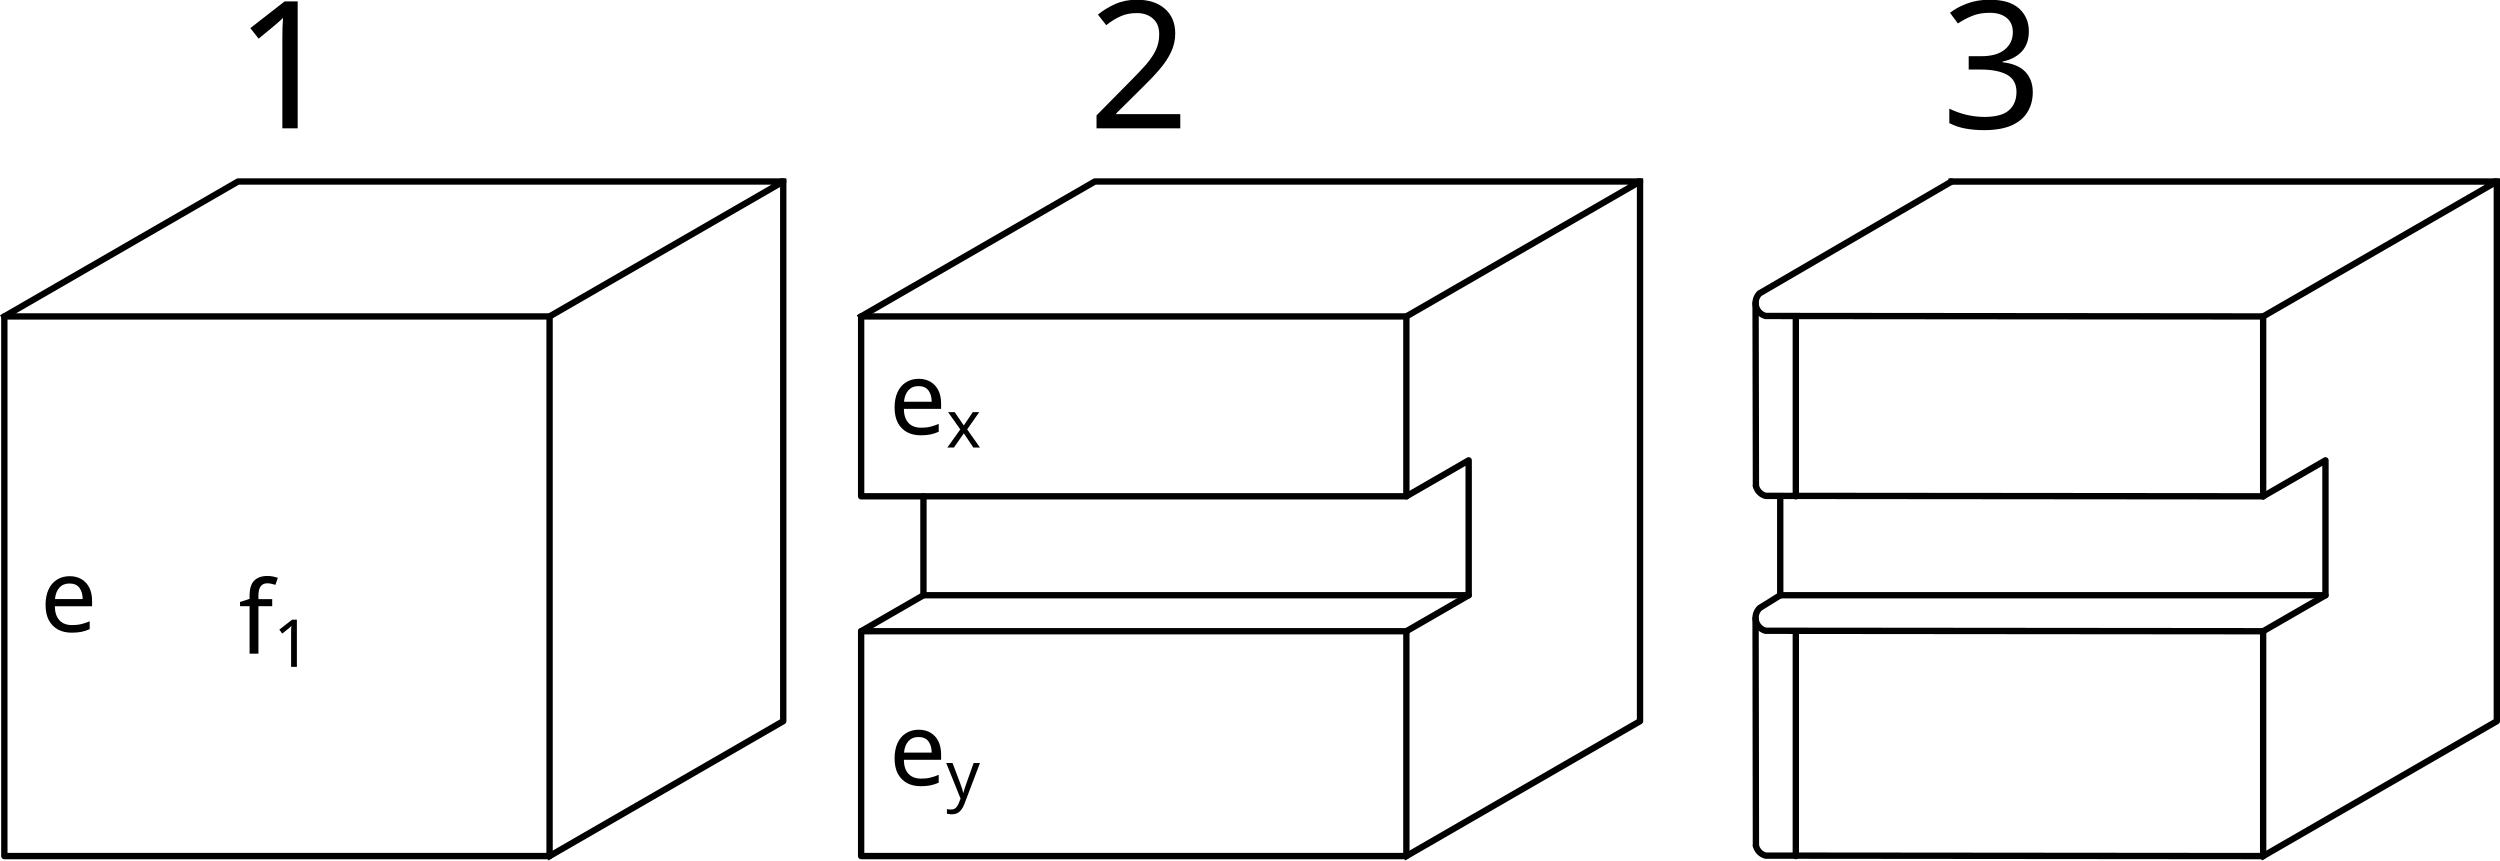
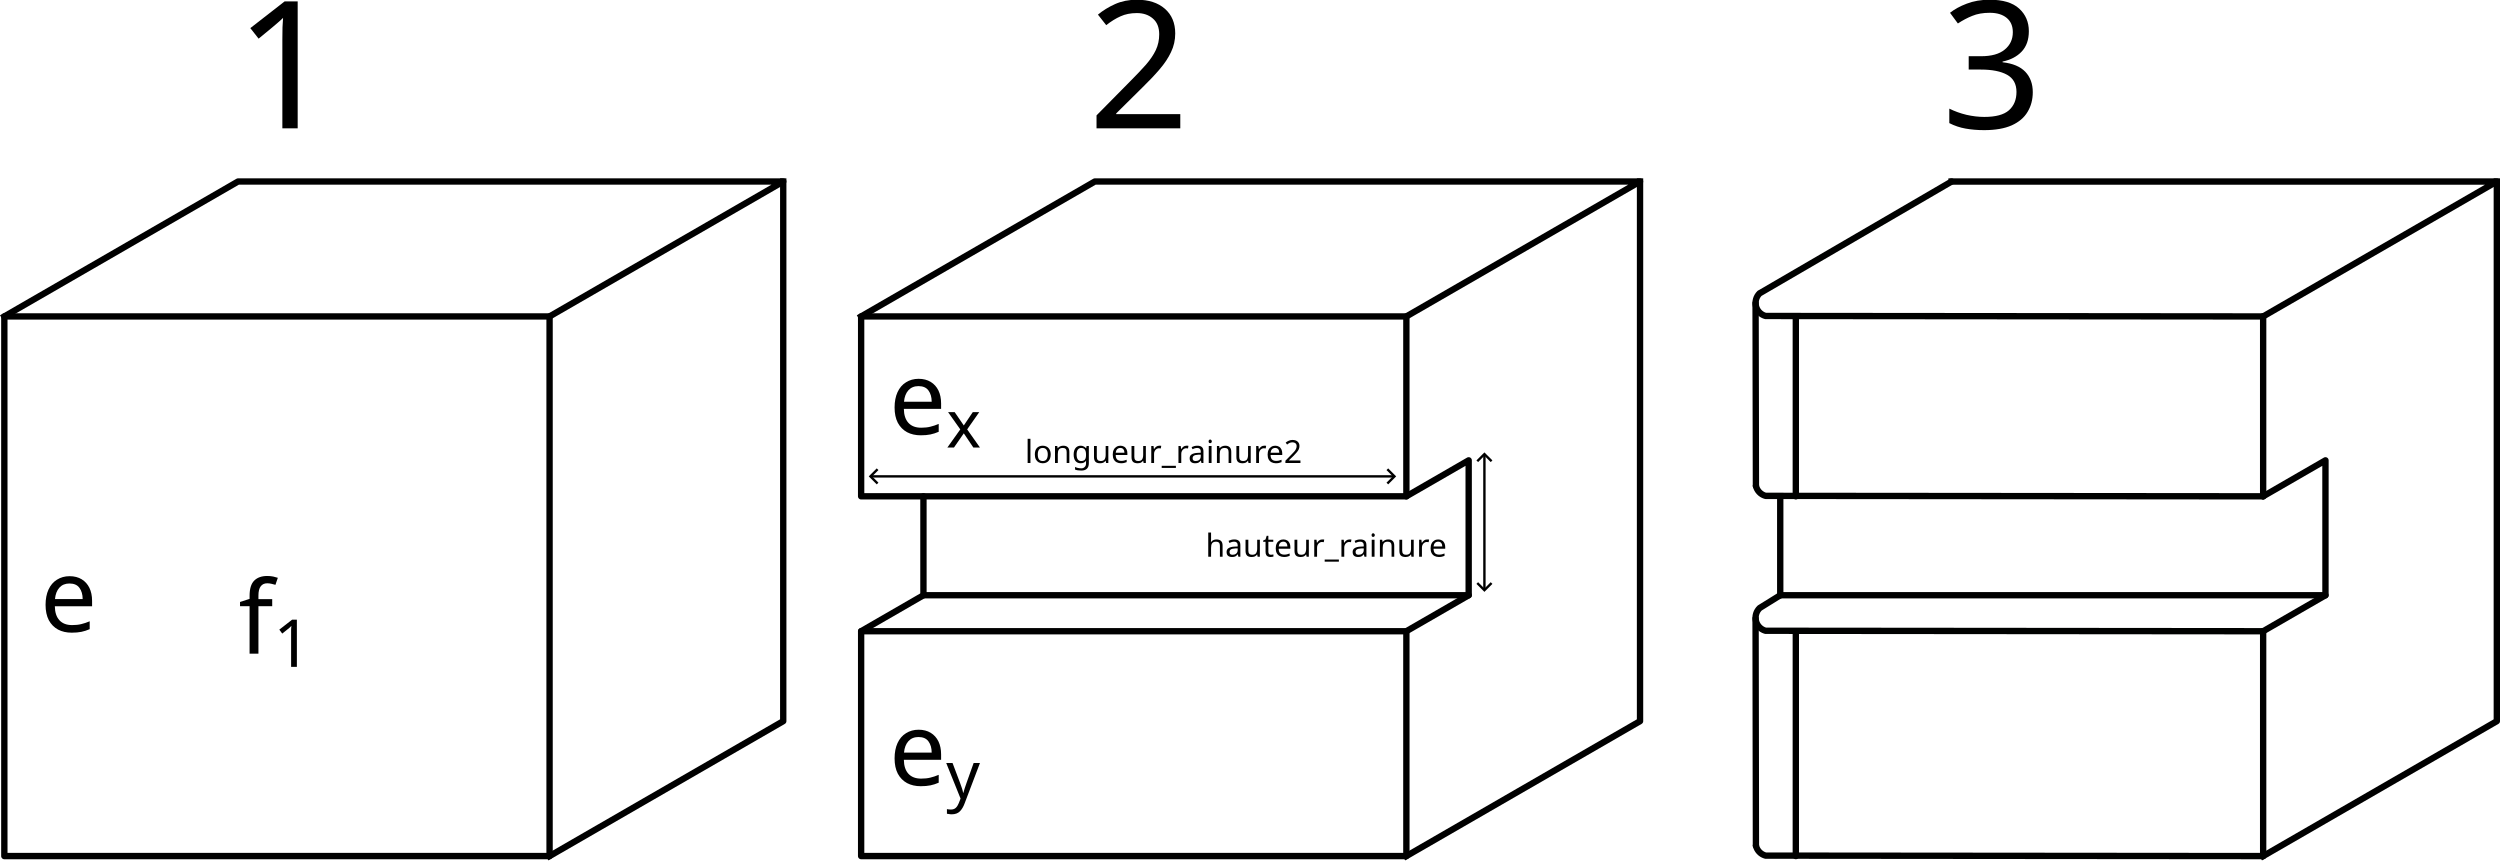
<svg xmlns="http://www.w3.org/2000/svg" width="277.963mm" height="95.665mm" viewBox="0 0 277.963 95.665" version="1.1" id="svg1">
-   <defs id="defs1" />
+   <defs id="defs1">
+     <marker style="overflow:visible" id="ArrowWide" refX="0" refY="0" orient="auto-start-reverse" markerWidth="1" markerHeight="1" viewBox="0 0 1 1" preserveAspectRatio="xMidYMid">
+       <path style="fill:none;stroke:context-stroke;stroke-width:1;stroke-linecap:butt" d="M 3,-3 0,0 3,3" transform="rotate(180,0.125,0)" id="path2" />
+     </marker>
+     <marker style="overflow:visible" id="ArrowWide-2" refX="0" refY="0" orient="auto-start-reverse" markerWidth="1" markerHeight="1" viewBox="0 0 1 1" preserveAspectRatio="xMidYMid">
+       <path style="fill:none;stroke:context-stroke;stroke-width:1;stroke-linecap:butt" d="M 3,-3 0,0 3,3" transform="rotate(180,0.125,0)" id="path2-0" />
+     </marker>
+   </defs>
  <g id="layer1" transform="translate(-26.72292,-55.31191)">
    <g id="g21" transform="translate(1.224367,-24.50532)">
      <rect style="fill:none;stroke:#000000;stroke-width:0.706;stroke-linecap:square;stroke-linejoin:round;stroke-dasharray:none;stroke-opacity:1" id="rect9" width="60.622" height="60" x="25.981" y="115" />
      <path style="fill:none;stroke:#000000;stroke-width:0.706;stroke-linecap:square;stroke-linejoin:round;stroke-dasharray:none;stroke-opacity:1" d="M 86.603,115 112.583,100 H 51.962 L 25.981,115" id="path9" />
      <path style="fill:none;stroke:#000000;stroke-width:0.706;stroke-linecap:square;stroke-linejoin:round;stroke-dasharray:none;stroke-opacity:1" d="m 112.583,100 v 60 l -25.981,15" id="path10" />
    </g>
    <g id="g60" transform="translate(1.224367,-19.50533)">
      <path style="fill:none;stroke:#000000;stroke-width:0.706;stroke-linecap:square;stroke-linejoin:round;stroke-dasharray:none;stroke-opacity:1" d="M 181.865,110 207.846,95 H 147.224 L 121.244,110" id="path9-0" />
      <path style="fill:none;stroke:#000000;stroke-width:0.706;stroke-linecap:square;stroke-linejoin:round;stroke-dasharray:none;stroke-opacity:1" d="M 207.846,95 V 155 l -25.981,15" id="path10-2" />
      <path style="fill:none;stroke:#000000;stroke-width:0.706;stroke-linecap:round;stroke-linejoin:round;stroke-dasharray:none;stroke-opacity:1" d="M 181.865,130 188.794,126 v 15 l -6.928,4" id="path13" />
      <path style="fill:none;stroke:#000000;stroke-width:0.706;stroke-linecap:round;stroke-linejoin:round;stroke-dasharray:none;stroke-opacity:1" d="m 121.244,145 6.928,-4 v -11" id="path14" />
      <path style="fill:none;stroke:#000000;stroke-width:0.706;stroke-linecap:round;stroke-linejoin:round;stroke-dasharray:none;stroke-opacity:1" d="m 128.172,141 h 60.622" id="path15" />
      <rect style="fill:none;fill-opacity:1;stroke:#000000;stroke-width:0.706;stroke-linecap:round;stroke-linejoin:round;stroke-dasharray:none;stroke-opacity:1" id="rect35" width="60.622" height="20" x="121.244" y="110" ry="7.5947951e-06" />
      <rect style="fill:none;fill-opacity:1;stroke:#000000;stroke-width:0.706;stroke-linecap:round;stroke-linejoin:round;stroke-dasharray:none;stroke-opacity:1" id="rect36" width="60.622" height="25" x="121.244" y="145" ry="7.5947951e-06" />
    </g>
    <path style="fill:none;stroke:#000000;stroke-width:0.706;stroke-linecap:square;stroke-linejoin:round;stroke-dasharray:none;stroke-opacity:1" d="M 278.352,90.495 304.333,75.495 h -60.622" id="path9-0-0" />
    <path style="fill:none;stroke:#000000;stroke-width:0.706;stroke-linecap:square;stroke-linejoin:round;stroke-dasharray:none;stroke-opacity:1" d="m 304.333,75.495 v 60 l -25.981,15" id="path10-2-7" />
    <path style="fill:none;stroke:#000000;stroke-width:0.706;stroke-linecap:round;stroke-linejoin:round;stroke-dasharray:none;stroke-opacity:1" d="m 278.352,110.495 6.928,-4 v 15 l -6.928,4" id="path13-8" />
    <path style="fill:none;stroke:#000000;stroke-width:0.706;stroke-linecap:round;stroke-linejoin:round;stroke-dasharray:none;stroke-opacity:1" d="m 224.659,121.495 h 60.622" id="path15-8" />
    <path style="fill:none;stroke:#000000;stroke-width:0.706;stroke-linecap:round;stroke-linejoin:round;stroke-opacity:1" d="M 226.391,90.495 V 110.495" id="path33" />
    <path style="fill:none;stroke:#000000;stroke-width:0.706;stroke-linecap:round;stroke-linejoin:round;stroke-opacity:1" d="m 226.391,125.495 v 25" id="path33-7" />
    <path style="fill:none;stroke:#000000;stroke-width:0.706;stroke-linecap:round;stroke-linejoin:round;stroke-opacity:1" d="M 278.352,90.495 V 110.495" id="path34" />
    <path style="fill:none;stroke:#000000;stroke-width:0.706;stroke-linecap:round;stroke-linejoin:round;stroke-opacity:1" d="m 278.352,125.495 v 25" id="path38" />
    <path style="fill:none;stroke:#000000;stroke-width:0.706;stroke-linecap:round;stroke-linejoin:round;stroke-opacity:1" d="m 224.659,121.495 v -11" id="path39" />
    <path style="fill:none;stroke:#000000;stroke-width:0.706;stroke-linecap:round;stroke-linejoin:round;stroke-opacity:1" d="m 221.917,89.01 0.039,20.324" id="path35-4-8" />
    <path style="fill:none;stroke:#000000;stroke-width:0.706;stroke-linecap:round;stroke-linejoin:round;stroke-opacity:1" d="m 221.917,124.078 0.039,25.256" id="path35-4-8-3" />
    <path id="path4-6" style="fill:none;stroke:#000100;stroke-width:0.706;stroke-linecap:round;stroke-linejoin:bevel;stroke-opacity:1" d="m 222.962,90.424 a 1.5,1.5 0 0 1 -1.006,-1.09 1.5,1.5 0 0 1 0.423,-1.422 m 0.65,2.532 55.323,0.051 m -34.641,-15 -21.355,12.439" />
    <path id="path4-61" style="fill:none;stroke:#000100;stroke-width:0.706;stroke-linecap:round;stroke-linejoin:bevel;stroke-opacity:1" d="m 222.962,150.424 c -0.504,-0.161 -0.886,-0.575 -1.006,-1.09 m 1.073,1.11 55.323,0.051" />
    <path id="path4-2" style="fill:none;stroke:#000100;stroke-width:0.706;stroke-linecap:round;stroke-linejoin:bevel;stroke-opacity:1" d="m 222.962,110.424 c -0.504,-0.161 -0.886,-0.575 -1.006,-1.09 m 1.073,1.11 55.323,0.051" />
    <path id="path4-75" style="fill:none;stroke:#000100;stroke-width:0.706;stroke-linecap:round;stroke-linejoin:bevel;stroke-opacity:1" d="m 222.962,125.424 c -0.504,-0.161 -0.886,-0.575 -1.006,-1.09 -0.12,-0.515 0.041,-1.056 0.423,-1.422 m 0.65,2.532 55.323,0.051 m -53.694,-4 -2.28,1.417" />
    <text xml:space="preserve" style="font-style:normal;font-variant:normal;font-weight:normal;font-stretch:normal;font-size:11.289px;font-family:'Fira Code';-inkscape-font-specification:'Fira Code';fill:#000000;fill-opacity:1;stroke:none;stroke-width:0.706;stroke-linecap:round;stroke-linejoin:bevel" x="53.237" y="127.995" id="text4-2">
      <tspan id="tspan4-0" style="font-size:11.289px;stroke-width:0.706" x="53.237" y="127.995">f<tspan style="font-size:65%;baseline-shift:sub" id="tspan9">1</tspan>
      </tspan>
    </text>
    <text xml:space="preserve" style="font-style:normal;font-variant:normal;font-weight:normal;font-stretch:normal;font-size:11.289px;font-family:'Fira Code';-inkscape-font-specification:'Fira Code';fill:#000000;fill-opacity:1;stroke:none;stroke-width:0.706;stroke-linecap:round;stroke-linejoin:bevel" x="31.164" y="125.546" id="text5-6">
      <tspan id="tspan5-8" style="font-size:11.289px;stroke-width:0.706" x="31.164" y="125.546">e</tspan>
    </text>
    <text xml:space="preserve" style="font-style:normal;font-variant:normal;font-weight:normal;font-stretch:normal;font-size:11.289px;font-family:'Fira Code';-inkscape-font-specification:'Fira Code';fill:#000000;fill-opacity:1;stroke:none;stroke-width:0.706;stroke-linecap:round;stroke-linejoin:bevel" x="125.564" y="103.604" id="text5-6-6">
      <tspan id="tspan5-8-4" style="font-size:11.289px;stroke-width:0.706" x="125.564" y="103.604">e<tspan style="font-size:65%;baseline-shift:sub" id="tspan6">x</tspan>
      </tspan>
    </text>
    <text xml:space="preserve" style="font-style:normal;font-variant:normal;font-weight:normal;font-stretch:normal;font-size:11.289px;font-family:'Fira Code';-inkscape-font-specification:'Fira Code';fill:#000000;fill-opacity:1;stroke:none;stroke-width:0.706;stroke-linecap:round;stroke-linejoin:bevel" x="125.564" y="142.62" id="text5-6-4">
      <tspan id="tspan5-8-8" style="font-size:11.289px;stroke-width:0.706" x="125.564" y="142.62">e<tspan style="font-size:65%;baseline-shift:sub" id="tspan7">y</tspan>
      </tspan>
    </text>
    <text xml:space="preserve" style="font-style:normal;font-variant:normal;font-weight:normal;font-stretch:normal;font-size:19.756px;font-family:'Fira Code';-inkscape-font-specification:'Fira Code';fill:#000000;fill-opacity:1;stroke:none;stroke-width:0.706;stroke-linecap:round;stroke-linejoin:bevel" x="52.805" y="69.576" id="text9">
      <tspan id="tspan9-0" style="font-style:normal;font-variant:normal;font-weight:500;font-stretch:normal;font-size:19.756px;font-family:'Fira Code';-inkscape-font-specification:'Fira Code Medium';stroke-width:0.706" x="52.805" y="69.576">1</tspan>
    </text>
    <text xml:space="preserve" style="font-style:normal;font-variant:normal;font-weight:normal;font-stretch:normal;font-size:19.756px;font-family:'Fira Code';-inkscape-font-specification:'Fira Code';fill:#000000;fill-opacity:1;stroke:none;stroke-width:0.706;stroke-linecap:round;stroke-linejoin:bevel" x="147.687" y="69.576" id="text9-2">
      <tspan id="tspan9-6" style="font-style:normal;font-variant:normal;font-weight:500;font-stretch:normal;font-size:19.756px;font-family:'Fira Code';-inkscape-font-specification:'Fira Code Medium';stroke-width:0.706" x="147.687" y="69.576">2</tspan>
    </text>
    <text xml:space="preserve" style="font-style:normal;font-variant:normal;font-weight:normal;font-stretch:normal;font-size:19.756px;font-family:'Fira Code';-inkscape-font-specification:'Fira Code';fill:#000000;fill-opacity:1;stroke:none;stroke-width:0.706;stroke-linecap:round;stroke-linejoin:bevel" x="242.568" y="69.576" id="text9-2-1">
      <tspan id="tspan9-6-5" style="font-style:normal;font-variant:normal;font-weight:500;font-stretch:normal;font-size:19.756px;font-family:'Fira Code';-inkscape-font-specification:'Fira Code Medium';stroke-width:0.706" x="242.568" y="69.576">3</tspan>
    </text>
+     <text xml:space="preserve" style="font-style:normal;font-weight:normal;font-size:3.528px;line-height:1.25;font-family:sans-serif;fill:#000000;fill-opacity:1;stroke:none;stroke-width:0.265" x="140.683" y="106.786" id="text1">
+       <tspan id="tspan1" style="font-size:3.528px;stroke-width:0.265" x="140.683" y="106.786">longueur_rainure2</tspan>
+     </text>
+     <path style="fill:none;stroke:#000000;stroke-width:0.265px;stroke-linecap:butt;stroke-linejoin:miter;stroke-opacity:1;marker-start:url(#ArrowWide);marker-end:url(#ArrowWide)" d="m 123.569,108.278 58.134,0" id="path3" />
+     <text xml:space="preserve" style="font-style:normal;font-weight:normal;font-size:3.528px;line-height:1.25;font-family:sans-serif;fill:#000000;fill-opacity:1;stroke:none;stroke-width:0.265" x="160.764" y="117.213" id="text6">
+       <tspan style="font-size:3.528px;stroke-width:0.265" x="160.764" y="117.213" id="tspan6-3">hauteur_rainure</tspan>
+     </text>
+     <path style="fill:none;stroke:#000000;stroke-width:0.265px;stroke-linecap:butt;stroke-linejoin:miter;stroke-opacity:1;marker-start:url(#ArrowWide-2);marker-end:url(#ArrowWide-2)" d="m 191.768,105.866 v 14.499 0.501" id="path7" />
  </g>
</svg>
